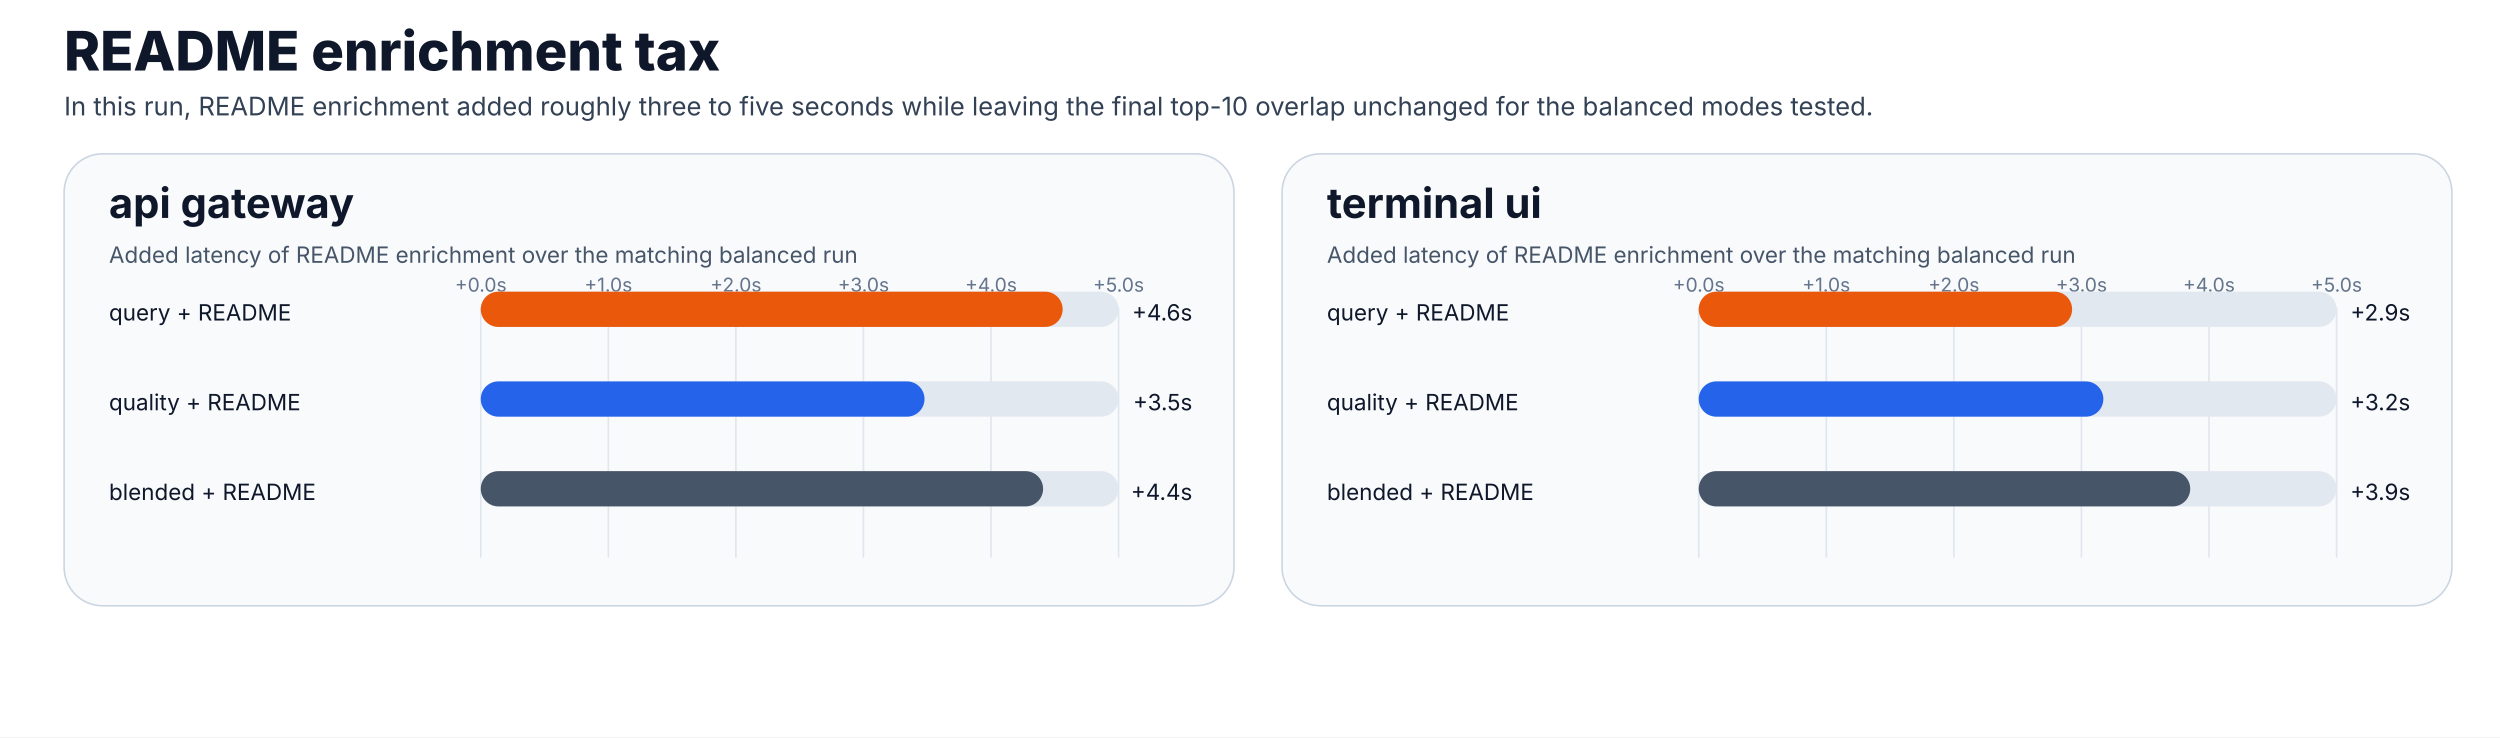
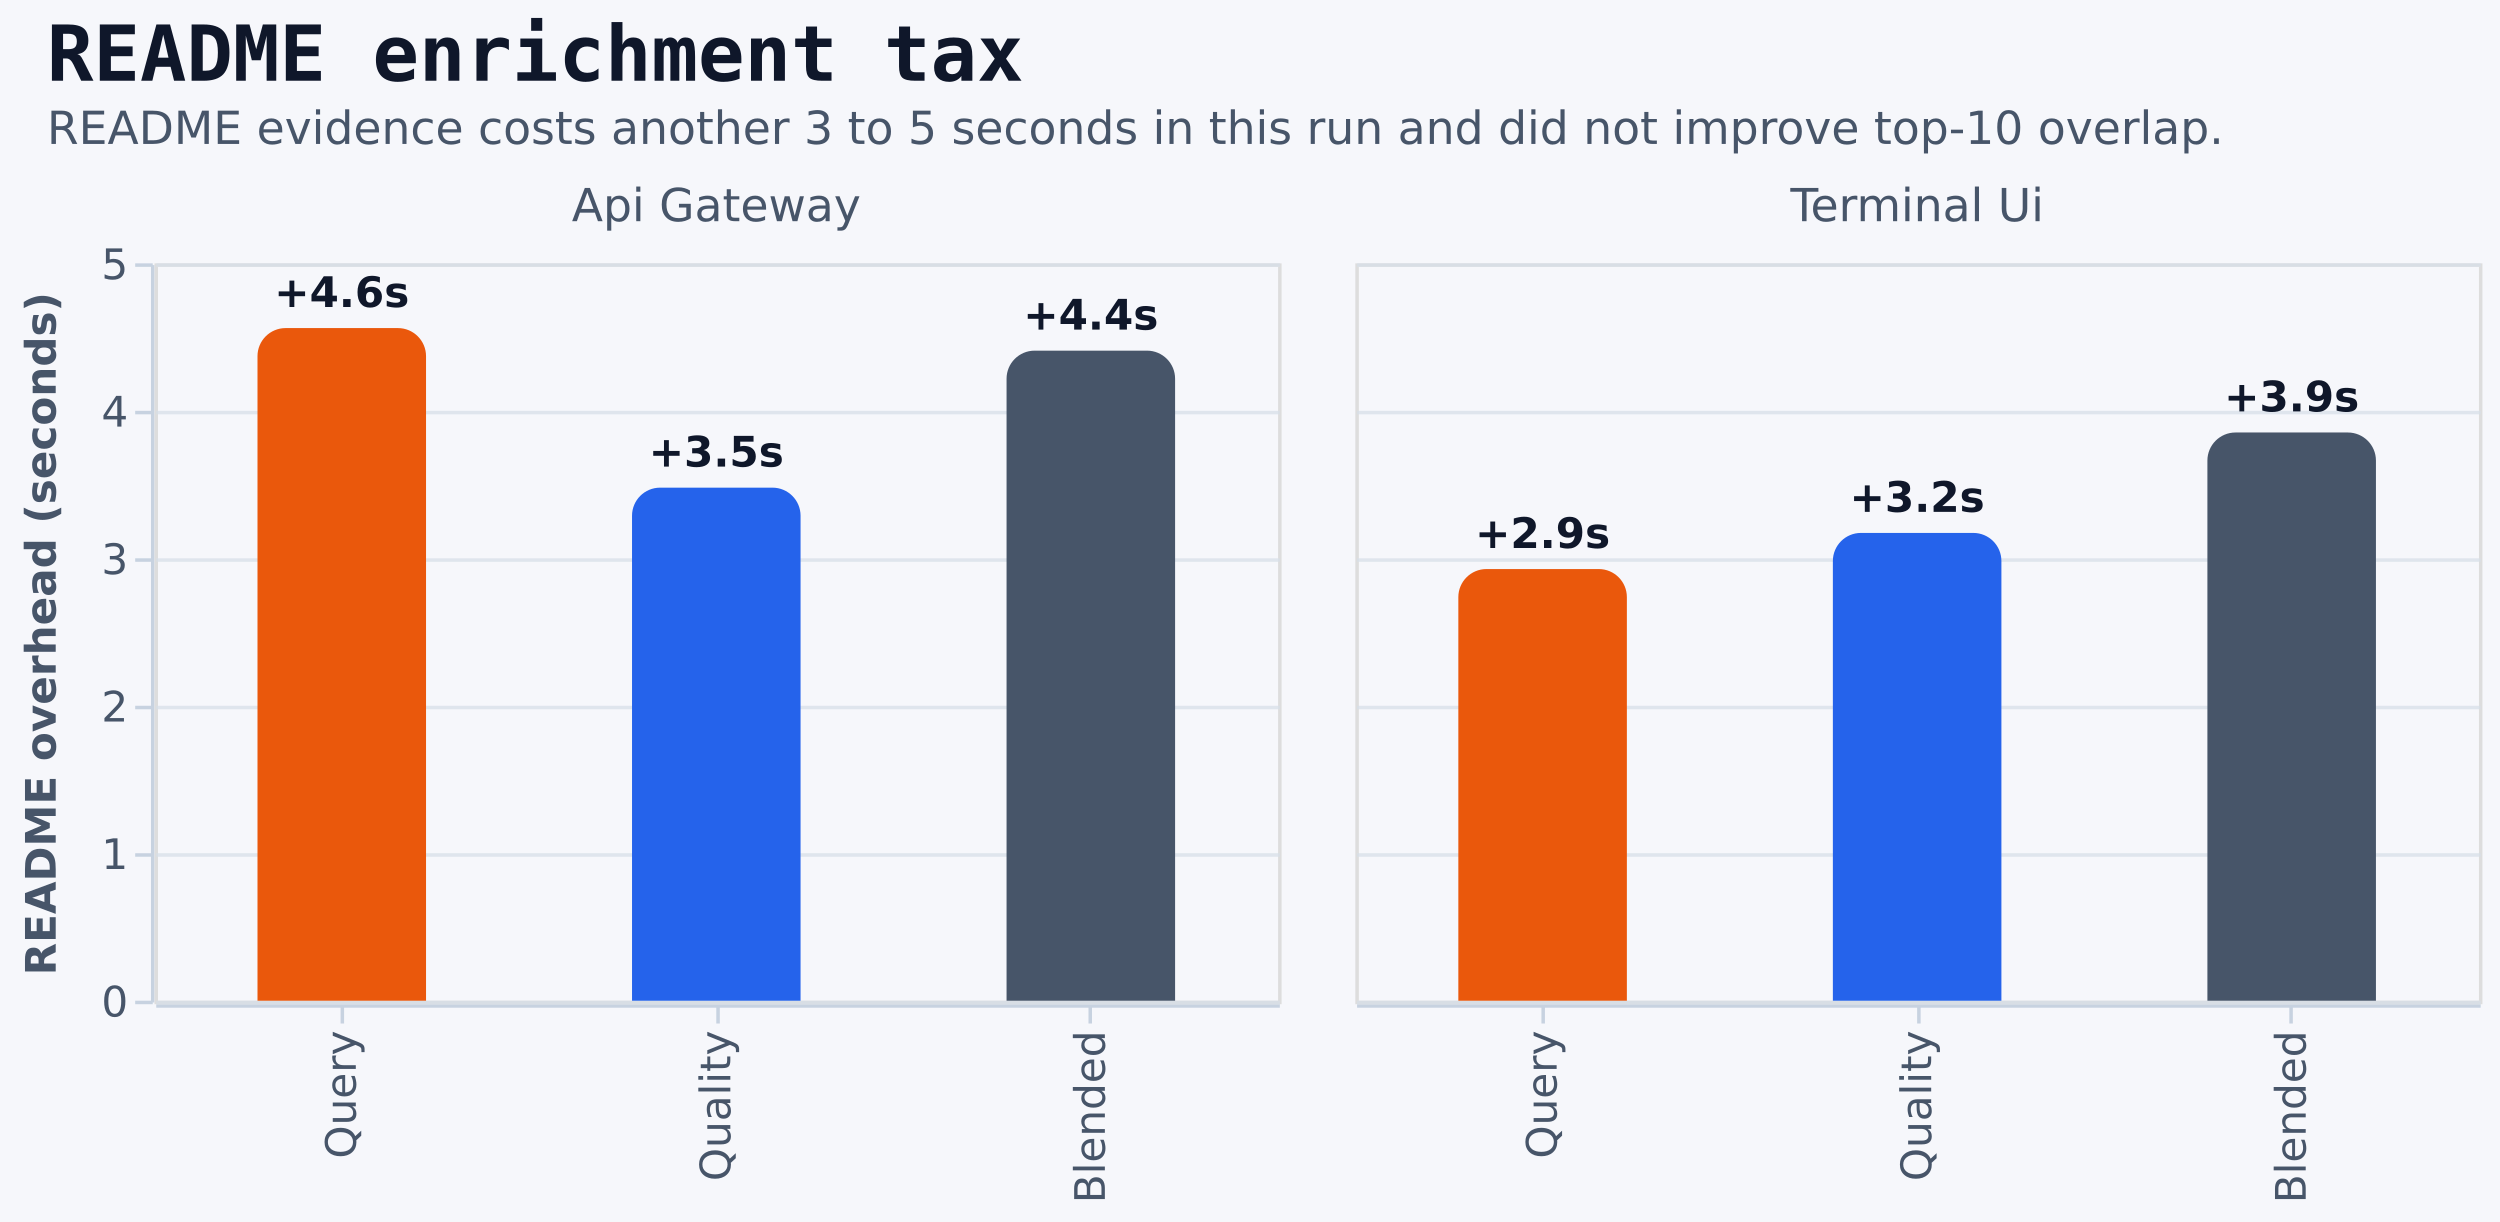
- <svg xmlns="http://www.w3.org/2000/svg" viewBox="0 0 1560 460" width="1560" height="460" role="img">
-   <rect x="0.0" y="0.0" width="1560.0" height="460.0" fill="#ffffff" />
-   <text x="40.0" y="44.0" font-family="Mona Sans, Inter, sans-serif" font-size="34" font-weight="800" fill="#0f172a" text-anchor="start">README enrichment tax</text>
-   <text x="40.0" y="72.0" font-family="Mona Sans, Inter, sans-serif" font-size="16" font-weight="400" fill="#334155" text-anchor="start">In this run, README enrichment added roughly three to five seconds while leaving the final top-10 overlap unchanged for the balanced modes tested.</text>
-   <rect x="40.0" y="96.0" width="730.0" height="282.0" fill="#f8fafc" rx="24.0" stroke="#cbd5e1" stroke-width="1.0" />
-   <text x="68.0" y="136.0" font-family="Mona Sans, Inter, sans-serif" font-size="26" font-weight="700" fill="#0f172a" text-anchor="start">api gateway</text>
-   <text x="68.0" y="164.0" font-family="Mona Sans, Inter, sans-serif" font-size="14" font-weight="400" fill="#475569" text-anchor="start">Added latency of README enrichment over the matching balanced run</text>
-   <line x1="300.0" y1="192.0" x2="300.0" y2="348.0" stroke="#cbd5e1" stroke-width="1.0" opacity="0.550" />
-   <text x="300.0" y="182.0" font-family="Mona Sans, Inter, sans-serif" font-size="12" font-weight="400" fill="#64748b" text-anchor="middle">+0.0s</text>
-   <line x1="379.6" y1="192.0" x2="379.6" y2="348.0" stroke="#cbd5e1" stroke-width="1.0" opacity="0.550" />
-   <text x="379.6" y="182.0" font-family="Mona Sans, Inter, sans-serif" font-size="12" font-weight="400" fill="#64748b" text-anchor="middle">+1.0s</text>
-   <line x1="459.2" y1="192.0" x2="459.2" y2="348.0" stroke="#cbd5e1" stroke-width="1.0" opacity="0.550" />
-   <text x="459.2" y="182.0" font-family="Mona Sans, Inter, sans-serif" font-size="12" font-weight="400" fill="#64748b" text-anchor="middle">+2.0s</text>
-   <line x1="538.8" y1="192.0" x2="538.8" y2="348.0" stroke="#cbd5e1" stroke-width="1.0" opacity="0.550" />
-   <text x="538.8" y="182.0" font-family="Mona Sans, Inter, sans-serif" font-size="12" font-weight="400" fill="#64748b" text-anchor="middle">+3.0s</text>
-   <line x1="618.4" y1="192.0" x2="618.4" y2="348.0" stroke="#cbd5e1" stroke-width="1.0" opacity="0.550" />
-   <text x="618.4" y="182.0" font-family="Mona Sans, Inter, sans-serif" font-size="12" font-weight="400" fill="#64748b" text-anchor="middle">+4.0s</text>
-   <line x1="698.0" y1="192.0" x2="698.0" y2="348.0" stroke="#cbd5e1" stroke-width="1.0" opacity="0.550" />
-   <text x="698.0" y="182.0" font-family="Mona Sans, Inter, sans-serif" font-size="12" font-weight="400" fill="#64748b" text-anchor="middle">+5.0s</text>
-   <text x="68.0" y="200.0" font-family="Mona Sans, Inter, sans-serif" font-size="14" font-weight="400" fill="#0f172a" text-anchor="start">query + README</text>
-   <rect x="300.0" y="182.0" width="398.0" height="22.0" fill="#e2e8f0" rx="11.0" />
-   <rect x="300.0" y="182.0" width="363.1" height="22.0" fill="#ea580c" rx="11.0" />
-   <text x="744.0" y="200.0" font-family="Mona Sans, Inter, sans-serif" font-size="14" font-weight="400" fill="#0f172a" text-anchor="end">+4.6s</text>
-   <text x="68.0" y="256.0" font-family="Mona Sans, Inter, sans-serif" font-size="14" font-weight="400" fill="#0f172a" text-anchor="start">quality + README</text>
-   <rect x="300.0" y="238.0" width="398.0" height="22.0" fill="#e2e8f0" rx="11.0" />
-   <rect x="300.0" y="238.0" width="276.9" height="22.0" fill="#2563eb" rx="11.0" />
-   <text x="744.0" y="256.0" font-family="Mona Sans, Inter, sans-serif" font-size="14" font-weight="400" fill="#0f172a" text-anchor="end">+3.5s</text>
-   <text x="68.0" y="312.0" font-family="Mona Sans, Inter, sans-serif" font-size="14" font-weight="400" fill="#0f172a" text-anchor="start">blended + README</text>
-   <rect x="300.0" y="294.0" width="398.0" height="22.0" fill="#e2e8f0" rx="11.0" />
-   <rect x="300.0" y="294.0" width="350.9" height="22.0" fill="#475569" rx="11.0" />
-   <text x="744.0" y="312.0" font-family="Mona Sans, Inter, sans-serif" font-size="14" font-weight="400" fill="#0f172a" text-anchor="end">+4.4s</text>
-   <rect x="800.0" y="96.0" width="730.0" height="282.0" fill="#f8fafc" rx="24.0" stroke="#cbd5e1" stroke-width="1.0" />
-   <text x="828.0" y="136.0" font-family="Mona Sans, Inter, sans-serif" font-size="26" font-weight="700" fill="#0f172a" text-anchor="start">terminal ui</text>
-   <text x="828.0" y="164.0" font-family="Mona Sans, Inter, sans-serif" font-size="14" font-weight="400" fill="#475569" text-anchor="start">Added latency of README enrichment over the matching balanced run</text>
-   <line x1="1060.0" y1="192.0" x2="1060.0" y2="348.0" stroke="#cbd5e1" stroke-width="1.0" opacity="0.550" />
-   <text x="1060.0" y="182.0" font-family="Mona Sans, Inter, sans-serif" font-size="12" font-weight="400" fill="#64748b" text-anchor="middle">+0.0s</text>
-   <line x1="1139.6" y1="192.0" x2="1139.6" y2="348.0" stroke="#cbd5e1" stroke-width="1.0" opacity="0.550" />
-   <text x="1139.6" y="182.0" font-family="Mona Sans, Inter, sans-serif" font-size="12" font-weight="400" fill="#64748b" text-anchor="middle">+1.0s</text>
-   <line x1="1219.2" y1="192.0" x2="1219.2" y2="348.0" stroke="#cbd5e1" stroke-width="1.0" opacity="0.550" />
-   <text x="1219.2" y="182.0" font-family="Mona Sans, Inter, sans-serif" font-size="12" font-weight="400" fill="#64748b" text-anchor="middle">+2.0s</text>
-   <line x1="1298.8" y1="192.0" x2="1298.8" y2="348.0" stroke="#cbd5e1" stroke-width="1.0" opacity="0.550" />
-   <text x="1298.8" y="182.0" font-family="Mona Sans, Inter, sans-serif" font-size="12" font-weight="400" fill="#64748b" text-anchor="middle">+3.0s</text>
-   <line x1="1378.4" y1="192.0" x2="1378.4" y2="348.0" stroke="#cbd5e1" stroke-width="1.0" opacity="0.550" />
-   <text x="1378.4" y="182.0" font-family="Mona Sans, Inter, sans-serif" font-size="12" font-weight="400" fill="#64748b" text-anchor="middle">+4.0s</text>
-   <line x1="1458.0" y1="192.0" x2="1458.0" y2="348.0" stroke="#cbd5e1" stroke-width="1.0" opacity="0.550" />
-   <text x="1458.0" y="182.0" font-family="Mona Sans, Inter, sans-serif" font-size="12" font-weight="400" fill="#64748b" text-anchor="middle">+5.0s</text>
-   <text x="828.0" y="200.0" font-family="Mona Sans, Inter, sans-serif" font-size="14" font-weight="400" fill="#0f172a" text-anchor="start">query + README</text>
-   <rect x="1060.0" y="182.0" width="398.0" height="22.0" fill="#e2e8f0" rx="11.0" />
-   <rect x="1060.0" y="182.0" width="233.0" height="22.0" fill="#ea580c" rx="11.0" />
-   <text x="1504.0" y="200.0" font-family="Mona Sans, Inter, sans-serif" font-size="14" font-weight="400" fill="#0f172a" text-anchor="end">+2.9s</text>
-   <text x="828.0" y="256.0" font-family="Mona Sans, Inter, sans-serif" font-size="14" font-weight="400" fill="#0f172a" text-anchor="start">quality + README</text>
-   <rect x="1060.0" y="238.0" width="398.0" height="22.0" fill="#e2e8f0" rx="11.0" />
-   <rect x="1060.0" y="238.0" width="252.5" height="22.0" fill="#2563eb" rx="11.0" />
-   <text x="1504.0" y="256.0" font-family="Mona Sans, Inter, sans-serif" font-size="14" font-weight="400" fill="#0f172a" text-anchor="end">+3.2s</text>
-   <text x="828.0" y="312.0" font-family="Mona Sans, Inter, sans-serif" font-size="14" font-weight="400" fill="#0f172a" text-anchor="start">blended + README</text>
-   <rect x="1060.0" y="294.0" width="398.0" height="22.0" fill="#e2e8f0" rx="11.0" />
-   <rect x="1060.0" y="294.0" width="306.7" height="22.0" fill="#475569" rx="11.0" />
-   <text x="1504.0" y="312.0" font-family="Mona Sans, Inter, sans-serif" font-size="14" font-weight="400" fill="#0f172a" text-anchor="end">+3.9s</text>
+ <svg xmlns="http://www.w3.org/2000/svg" version="1.1" class="marks" width="712" height="348" viewBox="0 0 712 348">
+   <rect width="712" height="348" fill="#f6f7fb" />
+   <g fill="none" stroke-miterlimit="10" transform="translate(44,75)">
+     <g class="mark-group role-frame root" role="graphics-object" aria-roledescription="group mark container">
+       <g transform="translate(0,0)">
+         <path class="background" aria-hidden="true" d="M0,0h0v0h0Z" />
+         <g>
+           <g class="mark-group role-row-header row_header" role="graphics-object" aria-roledescription="group mark container">
+             <g transform="translate(-1,0)">
+               <path class="background" aria-hidden="true" d="M0,0h0v210h0Z" />
+               <g>
+                 <g class="mark-group role-axis" role="graphics-symbol" aria-roledescription="axis" aria-label="Y-axis titled 'README overhead (seconds)' for a linear scale with values from 0 to 5">
+                   <g transform="translate(0.5,0.5)">
+                     <path class="background" aria-hidden="true" d="M0,0h0v0h0Z" pointer-events="none" />
+                     <g>
+                       <g class="mark-rule role-axis-tick" pointer-events="none">
+                         <line transform="translate(0,210)" x2="-5" y2="0" stroke="#c7d2e0" stroke-width="1" opacity="1" />
+                         <line transform="translate(0,168)" x2="-5" y2="0" stroke="#c7d2e0" stroke-width="1" opacity="1" />
+                         <line transform="translate(0,126)" x2="-5" y2="0" stroke="#c7d2e0" stroke-width="1" opacity="1" />
+                         <line transform="translate(0,84)" x2="-5" y2="0" stroke="#c7d2e0" stroke-width="1" opacity="1" />
+                         <line transform="translate(0,42)" x2="-5" y2="0" stroke="#c7d2e0" stroke-width="1" opacity="1" />
+                         <line transform="translate(0,0)" x2="-5" y2="0" stroke="#c7d2e0" stroke-width="1" opacity="1" />
+                       </g>
+                       <g class="mark-text role-axis-label" pointer-events="none">
+                         <text text-anchor="end" transform="translate(-7,214)" font-family="Mona Sans, DejaVu Sans, Arial, sans-serif" font-size="12px" fill="#475569" opacity="1">0</text>
+                         <text text-anchor="end" transform="translate(-7,172)" font-family="Mona Sans, DejaVu Sans, Arial, sans-serif" font-size="12px" fill="#475569" opacity="1">1</text>
+                         <text text-anchor="end" transform="translate(-7,130)" font-family="Mona Sans, DejaVu Sans, Arial, sans-serif" font-size="12px" fill="#475569" opacity="1">2</text>
+                         <text text-anchor="end" transform="translate(-7,88)" font-family="Mona Sans, DejaVu Sans, Arial, sans-serif" font-size="12px" fill="#475569" opacity="1">3</text>
+                         <text text-anchor="end" transform="translate(-7,46)" font-family="Mona Sans, DejaVu Sans, Arial, sans-serif" font-size="12px" fill="#475569" opacity="1">4</text>
+                         <text text-anchor="end" transform="translate(-7,4)" font-family="Mona Sans, DejaVu Sans, Arial, sans-serif" font-size="12px" fill="#475569" opacity="1">5</text>
+                       </g>
+                       <g class="mark-rule role-axis-domain" pointer-events="none">
+                         <line transform="translate(0,210)" x2="0" y2="-210" stroke="#c7d2e0" stroke-width="1" opacity="1" />
+                       </g>
+                       <g class="mark-text role-axis-title" pointer-events="none">
+                         <text text-anchor="middle" transform="translate(-24.63477,105) rotate(-90) translate(0,-3)" font-family="Mona Sans, DejaVu Sans, Arial, sans-serif" font-size="12px" font-weight="bold" fill="#475569" opacity="1">README overhead (seconds)</text>
+                       </g>
+                     </g>
+                     <path class="foreground" aria-hidden="true" d="" pointer-events="none" display="none" />
+                   </g>
+                 </g>
+               </g>
+               <path class="foreground" aria-hidden="true" d="" display="none" />
+             </g>
+           </g>
+           <g class="mark-group role-column-header column_header" role="graphics-object" aria-roledescription="group mark container">
+             <g transform="translate(0,-1)">
+               <path class="background" aria-hidden="true" d="M0,0h320v0h-320Z" />
+               <g>
+                 <g class="mark-group role-title">
+                   <g transform="translate(160,-21)">
+                     <path class="background" aria-hidden="true" d="M0,0h0v0h0Z" pointer-events="none" />
+                     <g>
+                       <g class="mark-text role-title-text" role="graphics-symbol" aria-roledescription="title" aria-label="Title text 'Api Gateway'" pointer-events="none">
+                         <text text-anchor="middle" transform="translate(0,10)" font-family="Mona Sans, DejaVu Sans, Arial, sans-serif" font-size="13px" fill="#475569" opacity="1">Api Gateway</text>
+                       </g>
+                     </g>
+                     <path class="foreground" aria-hidden="true" d="" pointer-events="none" display="none" />
+                   </g>
+                 </g>
+               </g>
+               <path class="foreground" aria-hidden="true" d="" display="none" />
+             </g>
+             <g transform="translate(342,-1)">
+               <path class="background" aria-hidden="true" d="M0,0h320v0h-320Z" />
+               <g>
+                 <g class="mark-group role-title">
+                   <g transform="translate(160,-21)">
+                     <path class="background" aria-hidden="true" d="M0,0h0v0h0Z" pointer-events="none" />
+                     <g>
+                       <g class="mark-text role-title-text" role="graphics-symbol" aria-roledescription="title" aria-label="Title text 'Terminal Ui'" pointer-events="none">
+                         <text text-anchor="middle" transform="translate(0,10)" font-family="Mona Sans, DejaVu Sans, Arial, sans-serif" font-size="13px" fill="#475569" opacity="1">Terminal Ui</text>
+                       </g>
+                     </g>
+                     <path class="foreground" aria-hidden="true" d="" pointer-events="none" display="none" />
+                   </g>
+                 </g>
+               </g>
+               <path class="foreground" aria-hidden="true" d="" display="none" />
+             </g>
+           </g>
+           <g class="mark-group role-column-footer column_footer" role="graphics-object" aria-roledescription="group mark container">
+             <g transform="translate(0,211)">
+               <path class="background" aria-hidden="true" d="M0,0h320v0h-320Z" />
+               <g>
+                 <g class="mark-group role-axis" role="graphics-symbol" aria-roledescription="axis" aria-label="X-axis for a discrete scale with 3 values: Query, Quality, Blended">
+                   <g transform="translate(0.5,0.5)">
+                     <path class="background" aria-hidden="true" d="M0,0h0v0h0Z" pointer-events="none" />
+                     <g>
+                       <g class="mark-rule role-axis-tick" pointer-events="none">
+                         <line transform="translate(53,0)" x2="0" y2="5" stroke="#c7d2e0" stroke-width="1" opacity="1" />
+                         <line transform="translate(160,0)" x2="0" y2="5" stroke="#c7d2e0" stroke-width="1" opacity="1" />
+                         <line transform="translate(266,0)" x2="0" y2="5" stroke="#c7d2e0" stroke-width="1" opacity="1" />
+                       </g>
+                       <g class="mark-text role-axis-label" pointer-events="none">
+                         <text text-anchor="end" transform="translate(52.83333,7) rotate(270) translate(0,4)" font-family="Mona Sans, DejaVu Sans, Arial, sans-serif" font-size="12px" fill="#475569" opacity="1">Query</text>
+                         <text text-anchor="end" transform="translate(159.5,7) rotate(270) translate(0,4)" font-family="Mona Sans, DejaVu Sans, Arial, sans-serif" font-size="12px" fill="#475569" opacity="1">Quality</text>
+                         <text text-anchor="end" transform="translate(266.1667,7) rotate(270) translate(0,4)" font-family="Mona Sans, DejaVu Sans, Arial, sans-serif" font-size="12px" fill="#475569" opacity="1">Blended</text>
+                       </g>
+                       <g class="mark-rule role-axis-domain" pointer-events="none">
+                         <line transform="translate(0,0)" x2="320" y2="0" stroke="#c7d2e0" stroke-width="1" opacity="1" />
+                       </g>
+                     </g>
+                     <path class="foreground" aria-hidden="true" d="" pointer-events="none" display="none" />
+                   </g>
+                 </g>
+               </g>
+               <path class="foreground" aria-hidden="true" d="" display="none" />
+             </g>
+             <g transform="translate(342,211)">
+               <path class="background" aria-hidden="true" d="M0,0h320v0h-320Z" />
+               <g>
+                 <g class="mark-group role-axis" role="graphics-symbol" aria-roledescription="axis" aria-label="X-axis for a discrete scale with 3 values: Query, Quality, Blended">
+                   <g transform="translate(0.5,0.5)">
+                     <path class="background" aria-hidden="true" d="M0,0h0v0h0Z" pointer-events="none" />
+                     <g>
+                       <g class="mark-rule role-axis-tick" pointer-events="none">
+                         <line transform="translate(53,0)" x2="0" y2="5" stroke="#c7d2e0" stroke-width="1" opacity="1" />
+                         <line transform="translate(160,0)" x2="0" y2="5" stroke="#c7d2e0" stroke-width="1" opacity="1" />
+                         <line transform="translate(266,0)" x2="0" y2="5" stroke="#c7d2e0" stroke-width="1" opacity="1" />
+                       </g>
+                       <g class="mark-text role-axis-label" pointer-events="none">
+                         <text text-anchor="end" transform="translate(52.83333,7) rotate(270) translate(0,4)" font-family="Mona Sans, DejaVu Sans, Arial, sans-serif" font-size="12px" fill="#475569" opacity="1">Query</text>
+                         <text text-anchor="end" transform="translate(159.5,7) rotate(270) translate(0,4)" font-family="Mona Sans, DejaVu Sans, Arial, sans-serif" font-size="12px" fill="#475569" opacity="1">Quality</text>
+                         <text text-anchor="end" transform="translate(266.1667,7) rotate(270) translate(0,4)" font-family="Mona Sans, DejaVu Sans, Arial, sans-serif" font-size="12px" fill="#475569" opacity="1">Blended</text>
+                       </g>
+                       <g class="mark-rule role-axis-domain" pointer-events="none">
+                         <line transform="translate(0,0)" x2="320" y2="0" stroke="#c7d2e0" stroke-width="1" opacity="1" />
+                       </g>
+                     </g>
+                     <path class="foreground" aria-hidden="true" d="" pointer-events="none" display="none" />
+                   </g>
+                 </g>
+               </g>
+               <path class="foreground" aria-hidden="true" d="" display="none" />
+             </g>
+           </g>
+           <g class="mark-group role-scope cell" role="graphics-object" aria-roledescription="group mark container">
+             <g transform="translate(0,0)">
+               <path class="background" aria-hidden="true" d="M0.5,0.5h320v210h-320Z" stroke="#ddd" />
+               <g>
+                 <g class="mark-group role-axis" aria-hidden="true">
+                   <g transform="translate(0.5,0.5)">
+                     <path class="background" aria-hidden="true" d="M0,0h0v0h0Z" pointer-events="none" />
+                     <g>
+                       <g class="mark-rule role-axis-grid" pointer-events="none">
+                         <line transform="translate(0,210)" x2="320" y2="0" stroke="#d7dee8" stroke-opacity="0.75" stroke-width="1" opacity="1" />
+                         <line transform="translate(0,168)" x2="320" y2="0" stroke="#d7dee8" stroke-opacity="0.75" stroke-width="1" opacity="1" />
+                         <line transform="translate(0,126)" x2="320" y2="0" stroke="#d7dee8" stroke-opacity="0.75" stroke-width="1" opacity="1" />
+                         <line transform="translate(0,84)" x2="320" y2="0" stroke="#d7dee8" stroke-opacity="0.75" stroke-width="1" opacity="1" />
+                         <line transform="translate(0,42)" x2="320" y2="0" stroke="#d7dee8" stroke-opacity="0.75" stroke-width="1" opacity="1" />
+                         <line transform="translate(0,0)" x2="320" y2="0" stroke="#d7dee8" stroke-opacity="0.75" stroke-width="1" opacity="1" />
+                       </g>
+                     </g>
+                     <path class="foreground" aria-hidden="true" d="" pointer-events="none" display="none" />
+                   </g>
+                 </g>
+                 <g class="mark-group role-scope" role="graphics-object" aria-roledescription="group mark container">
+                   <g transform="translate(29.33333,18.438)">
+                     <path class="background" aria-hidden="true" d="M8,0L40,0C44.415,0,48,3.585,48,8L48,191.562C48,191.562,48,191.562,48,191.562L0,191.562C0,191.562,0,191.562,0,191.562L0,8C0,3.585,3.585,0,8,0Z" />
+                     <g clip-path="url(#clip21)">
+                       <g class="mark-group role-scope" role="graphics-object" aria-roledescription="group mark container">
+                         <g transform="translate(0,-18.438)">
+                           <path class="background" aria-hidden="true" d="M0,0h48v0h-48Z" />
+                           <g>
+                             <g class="mark-rect role-mark child_layer_0_marks" role="graphics-object" aria-roledescription="rect mark container">
+                               <path aria-label="rank_mode: Query; README overhead (seconds): 4.561; Query: Api Gateway; Base rank: Query; Added seconds: 4.56" role="graphics-symbol" aria-roledescription="bar" d="M0,18.438h48v191.562h-48Z" fill="#ea580c" />
+                             </g>
+                           </g>
+                           <path class="foreground" aria-hidden="true" d="" display="none" />
+                         </g>
+                       </g>
+                     </g>
+                     <path class="foreground" aria-hidden="true" d="" display="none" />
+                   </g>
+                   <g transform="translate(136,63.882)">
+                     <path class="background" aria-hidden="true" d="M8,0L40,0C44.415,0,48,3.585,48,8L48,146.118C48,146.118,48,146.118,48,146.118L0,146.118C0,146.118,0,146.118,0,146.118L0,8C0,3.585,3.585,0,8,0Z" />
+                     <g clip-path="url(#clip22)">
+                       <g class="mark-group role-scope" role="graphics-object" aria-roledescription="group mark container">
+                         <g transform="translate(0,-63.882)">
+                           <path class="background" aria-hidden="true" d="M0,0h48v0h-48Z" />
+                           <g>
+                             <g class="mark-rect role-mark child_layer_0_marks" role="graphics-object" aria-roledescription="rect mark container">
+                               <path aria-label="rank_mode: Quality; README overhead (seconds): 3.479; Query: Api Gateway; Base rank: Quality; Added seconds: 3.48" role="graphics-symbol" aria-roledescription="bar" d="M0,63.882h48v146.118h-48Z" fill="#2563eb" />
+                             </g>
+                           </g>
+                           <path class="foreground" aria-hidden="true" d="" display="none" />
+                         </g>
+                       </g>
+                     </g>
+                     <path class="foreground" aria-hidden="true" d="" display="none" />
+                   </g>
+                   <g transform="translate(242.6667,24.864)">
+                     <path class="background" aria-hidden="true" d="M8,0L40,0C44.415,0,48,3.585,48,8L48,185.136C48,185.136,48,185.136,48,185.136L0,185.136C0,185.136,0,185.136,0,185.136L0,8C0,3.585,3.585,0,8,0Z" />
+                     <g clip-path="url(#clip23)">
+                       <g class="mark-group role-scope" role="graphics-object" aria-roledescription="group mark container">
+                         <g transform="translate(0,-24.864)">
+                           <path class="background" aria-hidden="true" d="M0,0h48v0h-48Z" />
+                           <g>
+                             <g class="mark-rect role-mark child_layer_0_marks" role="graphics-object" aria-roledescription="rect mark container">
+                               <path aria-label="rank_mode: Blended; README overhead (seconds): 4.408; Query: Api Gateway; Base rank: Blended; Added seconds: 4.41" role="graphics-symbol" aria-roledescription="bar" d="M0,24.864h48v185.136h-48Z" fill="#475569" />
+                             </g>
+                           </g>
+                           <path class="foreground" aria-hidden="true" d="" display="none" />
+                         </g>
+                       </g>
+                     </g>
+                     <path class="foreground" aria-hidden="true" d="" display="none" />
+                   </g>
+                 </g>
+                 <g class="mark-text role-mark child_layer_1_marks" role="graphics-object" aria-roledescription="text mark container">
+                   <text aria-label="rank_mode: Query; added_s: 4.561; value_label: +4.6s" role="graphics-symbol" aria-roledescription="text mark" text-anchor="middle" transform="translate(53.33333,12.438)" font-family="Mona Sans, DejaVu Sans, Arial, sans-serif" font-size="12px" font-weight="600" fill="#0f172a">+4.6s</text>
+                   <text aria-label="rank_mode: Quality; added_s: 3.479; value_label: +3.5s" role="graphics-symbol" aria-roledescription="text mark" text-anchor="middle" transform="translate(160,57.882)" font-family="Mona Sans, DejaVu Sans, Arial, sans-serif" font-size="12px" font-weight="600" fill="#0f172a">+3.5s</text>
+                   <text aria-label="rank_mode: Blended; added_s: 4.408; value_label: +4.4s" role="graphics-symbol" aria-roledescription="text mark" text-anchor="middle" transform="translate(266.6667,18.864)" font-family="Mona Sans, DejaVu Sans, Arial, sans-serif" font-size="12px" font-weight="600" fill="#0f172a">+4.4s</text>
+                 </g>
+               </g>
+               <path class="foreground" aria-hidden="true" d="" display="none" />
+             </g>
+             <g transform="translate(342,0)">
+               <path class="background" aria-hidden="true" d="M0.5,0.5h320v210h-320Z" stroke="#ddd" />
+               <g>
+                 <g class="mark-group role-axis" aria-hidden="true">
+                   <g transform="translate(0.5,0.5)">
+                     <path class="background" aria-hidden="true" d="M0,0h0v0h0Z" pointer-events="none" />
+                     <g>
+                       <g class="mark-rule role-axis-grid" pointer-events="none">
+                         <line transform="translate(0,210)" x2="320" y2="0" stroke="#d7dee8" stroke-opacity="0.75" stroke-width="1" opacity="1" />
+                         <line transform="translate(0,168)" x2="320" y2="0" stroke="#d7dee8" stroke-opacity="0.75" stroke-width="1" opacity="1" />
+                         <line transform="translate(0,126)" x2="320" y2="0" stroke="#d7dee8" stroke-opacity="0.75" stroke-width="1" opacity="1" />
+                         <line transform="translate(0,84)" x2="320" y2="0" stroke="#d7dee8" stroke-opacity="0.75" stroke-width="1" opacity="1" />
+                         <line transform="translate(0,42)" x2="320" y2="0" stroke="#d7dee8" stroke-opacity="0.75" stroke-width="1" opacity="1" />
+                         <line transform="translate(0,0)" x2="320" y2="0" stroke="#d7dee8" stroke-opacity="0.75" stroke-width="1" opacity="1" />
+                       </g>
+                     </g>
+                     <path class="foreground" aria-hidden="true" d="" pointer-events="none" display="none" />
+                   </g>
+                 </g>
+                 <g class="mark-group role-scope" role="graphics-object" aria-roledescription="group mark container">
+                   <g transform="translate(29.33333,87.066)">
+                     <path class="background" aria-hidden="true" d="M8,0L40,0C44.415,0,48,3.585,48,8L48,122.934C48,122.934,48,122.934,48,122.934L0,122.934C0,122.934,0,122.934,0,122.934L0,8C0,3.585,3.585,0,8,0Z" />
+                     <g clip-path="url(#clip24)">
+                       <g class="mark-group role-scope" role="graphics-object" aria-roledescription="group mark container">
+                         <g transform="translate(0,-87.066)">
+                           <path class="background" aria-hidden="true" d="M0,0h48v0h-48Z" />
+                           <g>
+                             <g class="mark-rect role-mark child_layer_0_marks" role="graphics-object" aria-roledescription="rect mark container">
+                               <path aria-label="rank_mode: Query; README overhead (seconds): 2.927; Query: Terminal Ui; Base rank: Query; Added seconds: 2.93" role="graphics-symbol" aria-roledescription="bar" d="M0,87.066h48v122.934h-48Z" fill="#ea580c" />
+                             </g>
+                           </g>
+                           <path class="foreground" aria-hidden="true" d="" display="none" />
+                         </g>
+                       </g>
+                     </g>
+                     <path class="foreground" aria-hidden="true" d="" display="none" />
+                   </g>
+                   <g transform="translate(136,76.776)">
+                     <path class="background" aria-hidden="true" d="M8,0L40,0C44.415,0,48,3.585,48,8L48,133.224C48,133.224,48,133.224,48,133.224L0,133.224C0,133.224,0,133.224,0,133.224L0,8C0,3.585,3.585,0,8,0Z" />
+                     <g clip-path="url(#clip25)">
+                       <g class="mark-group role-scope" role="graphics-object" aria-roledescription="group mark container">
+                         <g transform="translate(0,-76.776)">
+                           <path class="background" aria-hidden="true" d="M0,0h48v0h-48Z" />
+                           <g>
+                             <g class="mark-rect role-mark child_layer_0_marks" role="graphics-object" aria-roledescription="rect mark container">
+                               <path aria-label="rank_mode: Quality; README overhead (seconds): 3.172; Query: Terminal Ui; Base rank: Quality; Added seconds: 3.17" role="graphics-symbol" aria-roledescription="bar" d="M0,76.776h48v133.224h-48Z" fill="#2563eb" />
+                             </g>
+                           </g>
+                           <path class="foreground" aria-hidden="true" d="" display="none" />
+                         </g>
+                       </g>
+                     </g>
+                     <path class="foreground" aria-hidden="true" d="" display="none" />
+                   </g>
+                   <g transform="translate(242.6667,48.174)">
+                     <path class="background" aria-hidden="true" d="M8,0L40,0C44.415,0,48,3.585,48,8L48,161.826C48,161.826,48,161.826,48,161.826L0,161.826C0,161.826,0,161.826,0,161.826L0,8C0,3.585,3.585,0,8,0Z" />
+                     <g clip-path="url(#clip26)">
+                       <g class="mark-group role-scope" role="graphics-object" aria-roledescription="group mark container">
+                         <g transform="translate(0,-48.174)">
+                           <path class="background" aria-hidden="true" d="M0,0h48v0h-48Z" />
+                           <g>
+                             <g class="mark-rect role-mark child_layer_0_marks" role="graphics-object" aria-roledescription="rect mark container">
+                               <path aria-label="rank_mode: Blended; README overhead (seconds): 3.853; Query: Terminal Ui; Base rank: Blended; Added seconds: 3.85" role="graphics-symbol" aria-roledescription="bar" d="M0,48.174h48v161.826h-48Z" fill="#475569" />
+                             </g>
+                           </g>
+                           <path class="foreground" aria-hidden="true" d="" display="none" />
+                         </g>
+                       </g>
+                     </g>
+                     <path class="foreground" aria-hidden="true" d="" display="none" />
+                   </g>
+                 </g>
+                 <g class="mark-text role-mark child_layer_1_marks" role="graphics-object" aria-roledescription="text mark container">
+                   <text aria-label="rank_mode: Query; added_s: 2.927; value_label: +2.9s" role="graphics-symbol" aria-roledescription="text mark" text-anchor="middle" transform="translate(53.33333,81.066)" font-family="Mona Sans, DejaVu Sans, Arial, sans-serif" font-size="12px" font-weight="600" fill="#0f172a">+2.9s</text>
+                   <text aria-label="rank_mode: Quality; added_s: 3.172; value_label: +3.2s" role="graphics-symbol" aria-roledescription="text mark" text-anchor="middle" transform="translate(160,70.776)" font-family="Mona Sans, DejaVu Sans, Arial, sans-serif" font-size="12px" font-weight="600" fill="#0f172a">+3.2s</text>
+                   <text aria-label="rank_mode: Blended; added_s: 3.853; value_label: +3.9s" role="graphics-symbol" aria-roledescription="text mark" text-anchor="middle" transform="translate(266.6667,42.174)" font-family="Mona Sans, DejaVu Sans, Arial, sans-serif" font-size="12px" font-weight="600" fill="#0f172a">+3.9s</text>
+                 </g>
+               </g>
+               <path class="foreground" aria-hidden="true" d="" display="none" />
+             </g>
+           </g>
+           <g class="mark-group role-title">
+             <g transform="translate(-38.63477,-65)">
+               <path class="background" aria-hidden="true" d="M0,0h0v0h0Z" pointer-events="none" />
+               <g>
+                 <g class="mark-text role-title-text" role="graphics-symbol" aria-roledescription="title" aria-label="Title text 'README enrichment tax'" pointer-events="none">
+                   <text text-anchor="start" transform="translate(8,13)" font-family="Monaspace Neon, Mona Sans, DejaVu Sans Mono, monospace" font-size="22px" font-weight="bold" fill="#0f172a" opacity="1">README enrichment tax</text>
+                 </g>
+                 <g class="mark-text role-title-subtitle" role="graphics-symbol" aria-roledescription="subtitle" aria-label="Subtitle text 'README evidence costs another 3 to 5 seconds in this run and did not improve top-10 overlap.'" pointer-events="none">
+                   <text text-anchor="start" transform="translate(8,31)" font-family="Mona Sans, DejaVu Sans, Arial, sans-serif" font-size="13px" fill="#475569" opacity="1">README evidence costs another 3 to 5 seconds in this run and did not improve top-10 overlap.</text>
+                 </g>
+               </g>
+               <path class="foreground" aria-hidden="true" d="" pointer-events="none" display="none" />
+             </g>
+           </g>
+         </g>
+         <path class="foreground" aria-hidden="true" d="" display="none" />
+       </g>
+     </g>
+   </g>
+   <defs>
+     <clipPath id="clip21">
+       <path d="M8,0L40,0C44.415,0,48,3.585,48,8L48,191.562C48,191.562,48,191.562,48,191.562L0,191.562C0,191.562,0,191.562,0,191.562L0,8C0,3.585,3.585,0,8,0Z" />
+     </clipPath>
+     <clipPath id="clip22">
+       <path d="M8,0L40,0C44.415,0,48,3.585,48,8L48,146.118C48,146.118,48,146.118,48,146.118L0,146.118C0,146.118,0,146.118,0,146.118L0,8C0,3.585,3.585,0,8,0Z" />
+     </clipPath>
+     <clipPath id="clip23">
+       <path d="M8,0L40,0C44.415,0,48,3.585,48,8L48,185.136C48,185.136,48,185.136,48,185.136L0,185.136C0,185.136,0,185.136,0,185.136L0,8C0,3.585,3.585,0,8,0Z" />
+     </clipPath>
+     <clipPath id="clip24">
+       <path d="M8,0L40,0C44.415,0,48,3.585,48,8L48,122.934C48,122.934,48,122.934,48,122.934L0,122.934C0,122.934,0,122.934,0,122.934L0,8C0,3.585,3.585,0,8,0Z" />
+     </clipPath>
+     <clipPath id="clip25">
+       <path d="M8,0L40,0C44.415,0,48,3.585,48,8L48,133.224C48,133.224,48,133.224,48,133.224L0,133.224C0,133.224,0,133.224,0,133.224L0,8C0,3.585,3.585,0,8,0Z" />
+     </clipPath>
+     <clipPath id="clip26">
+       <path d="M8,0L40,0C44.415,0,48,3.585,48,8L48,161.826C48,161.826,48,161.826,48,161.826L0,161.826C0,161.826,0,161.826,0,161.826L0,8C0,3.585,3.585,0,8,0Z" />
+     </clipPath>
+   </defs>
</svg>
